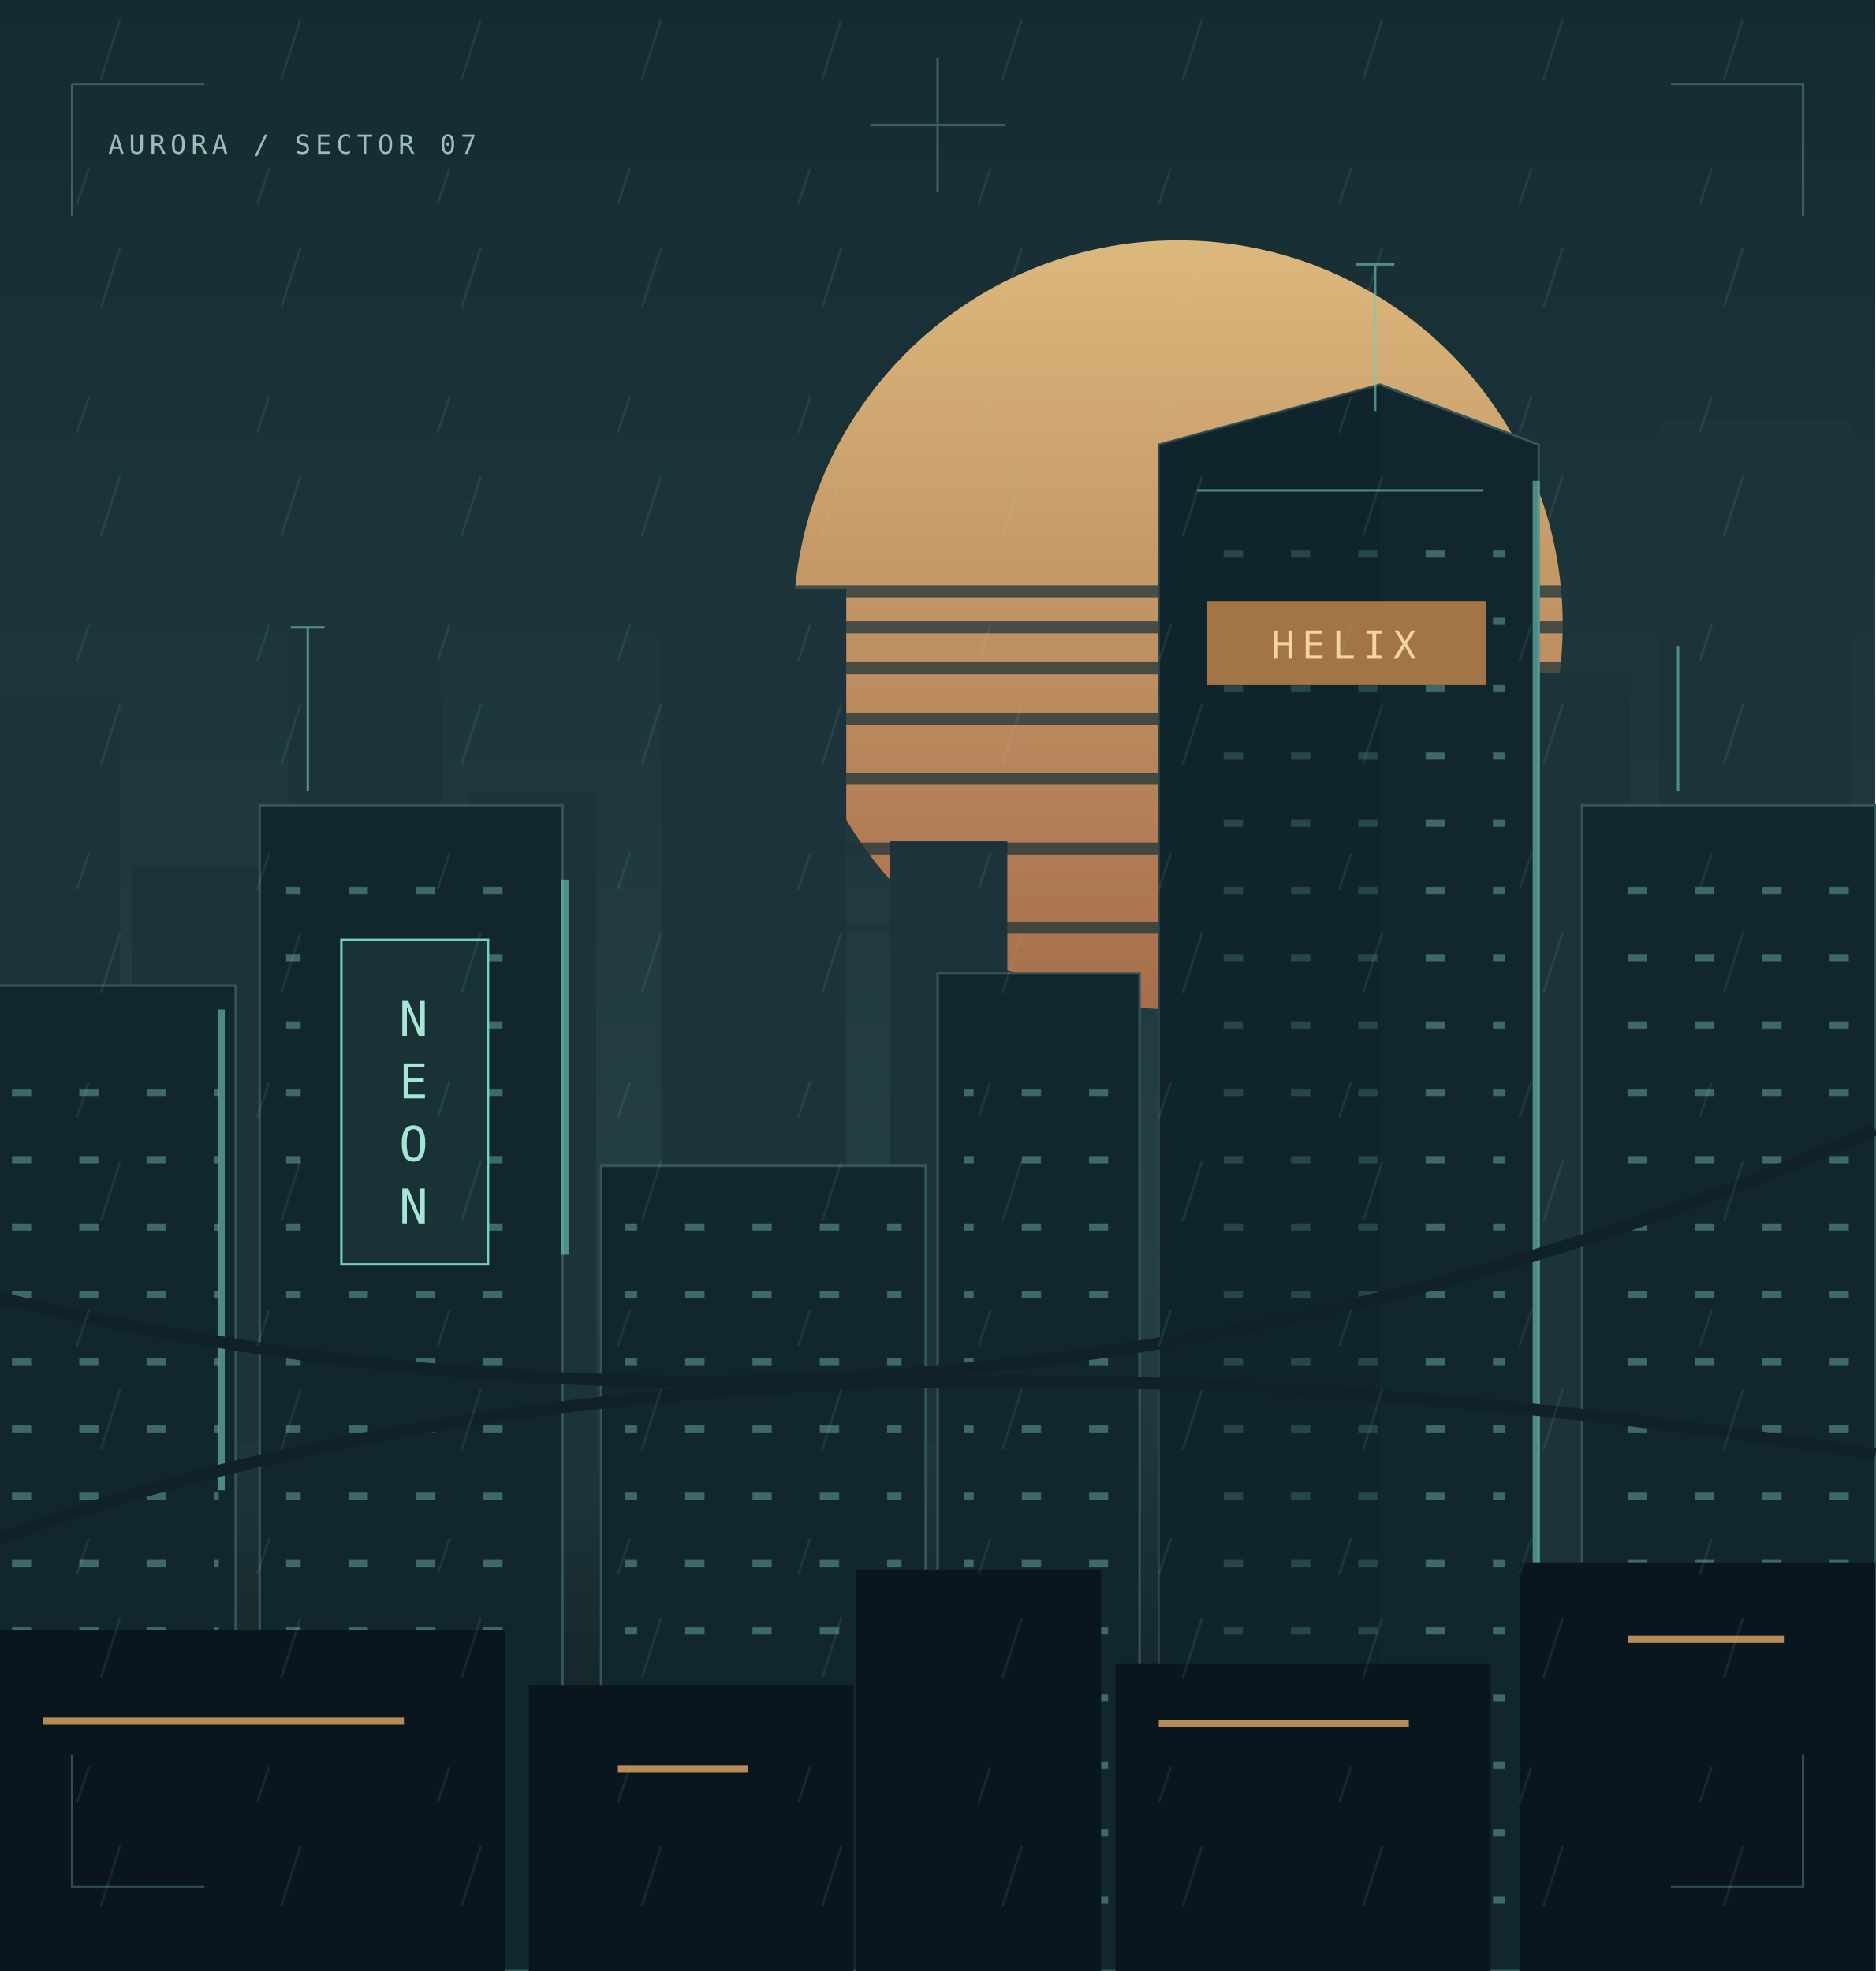
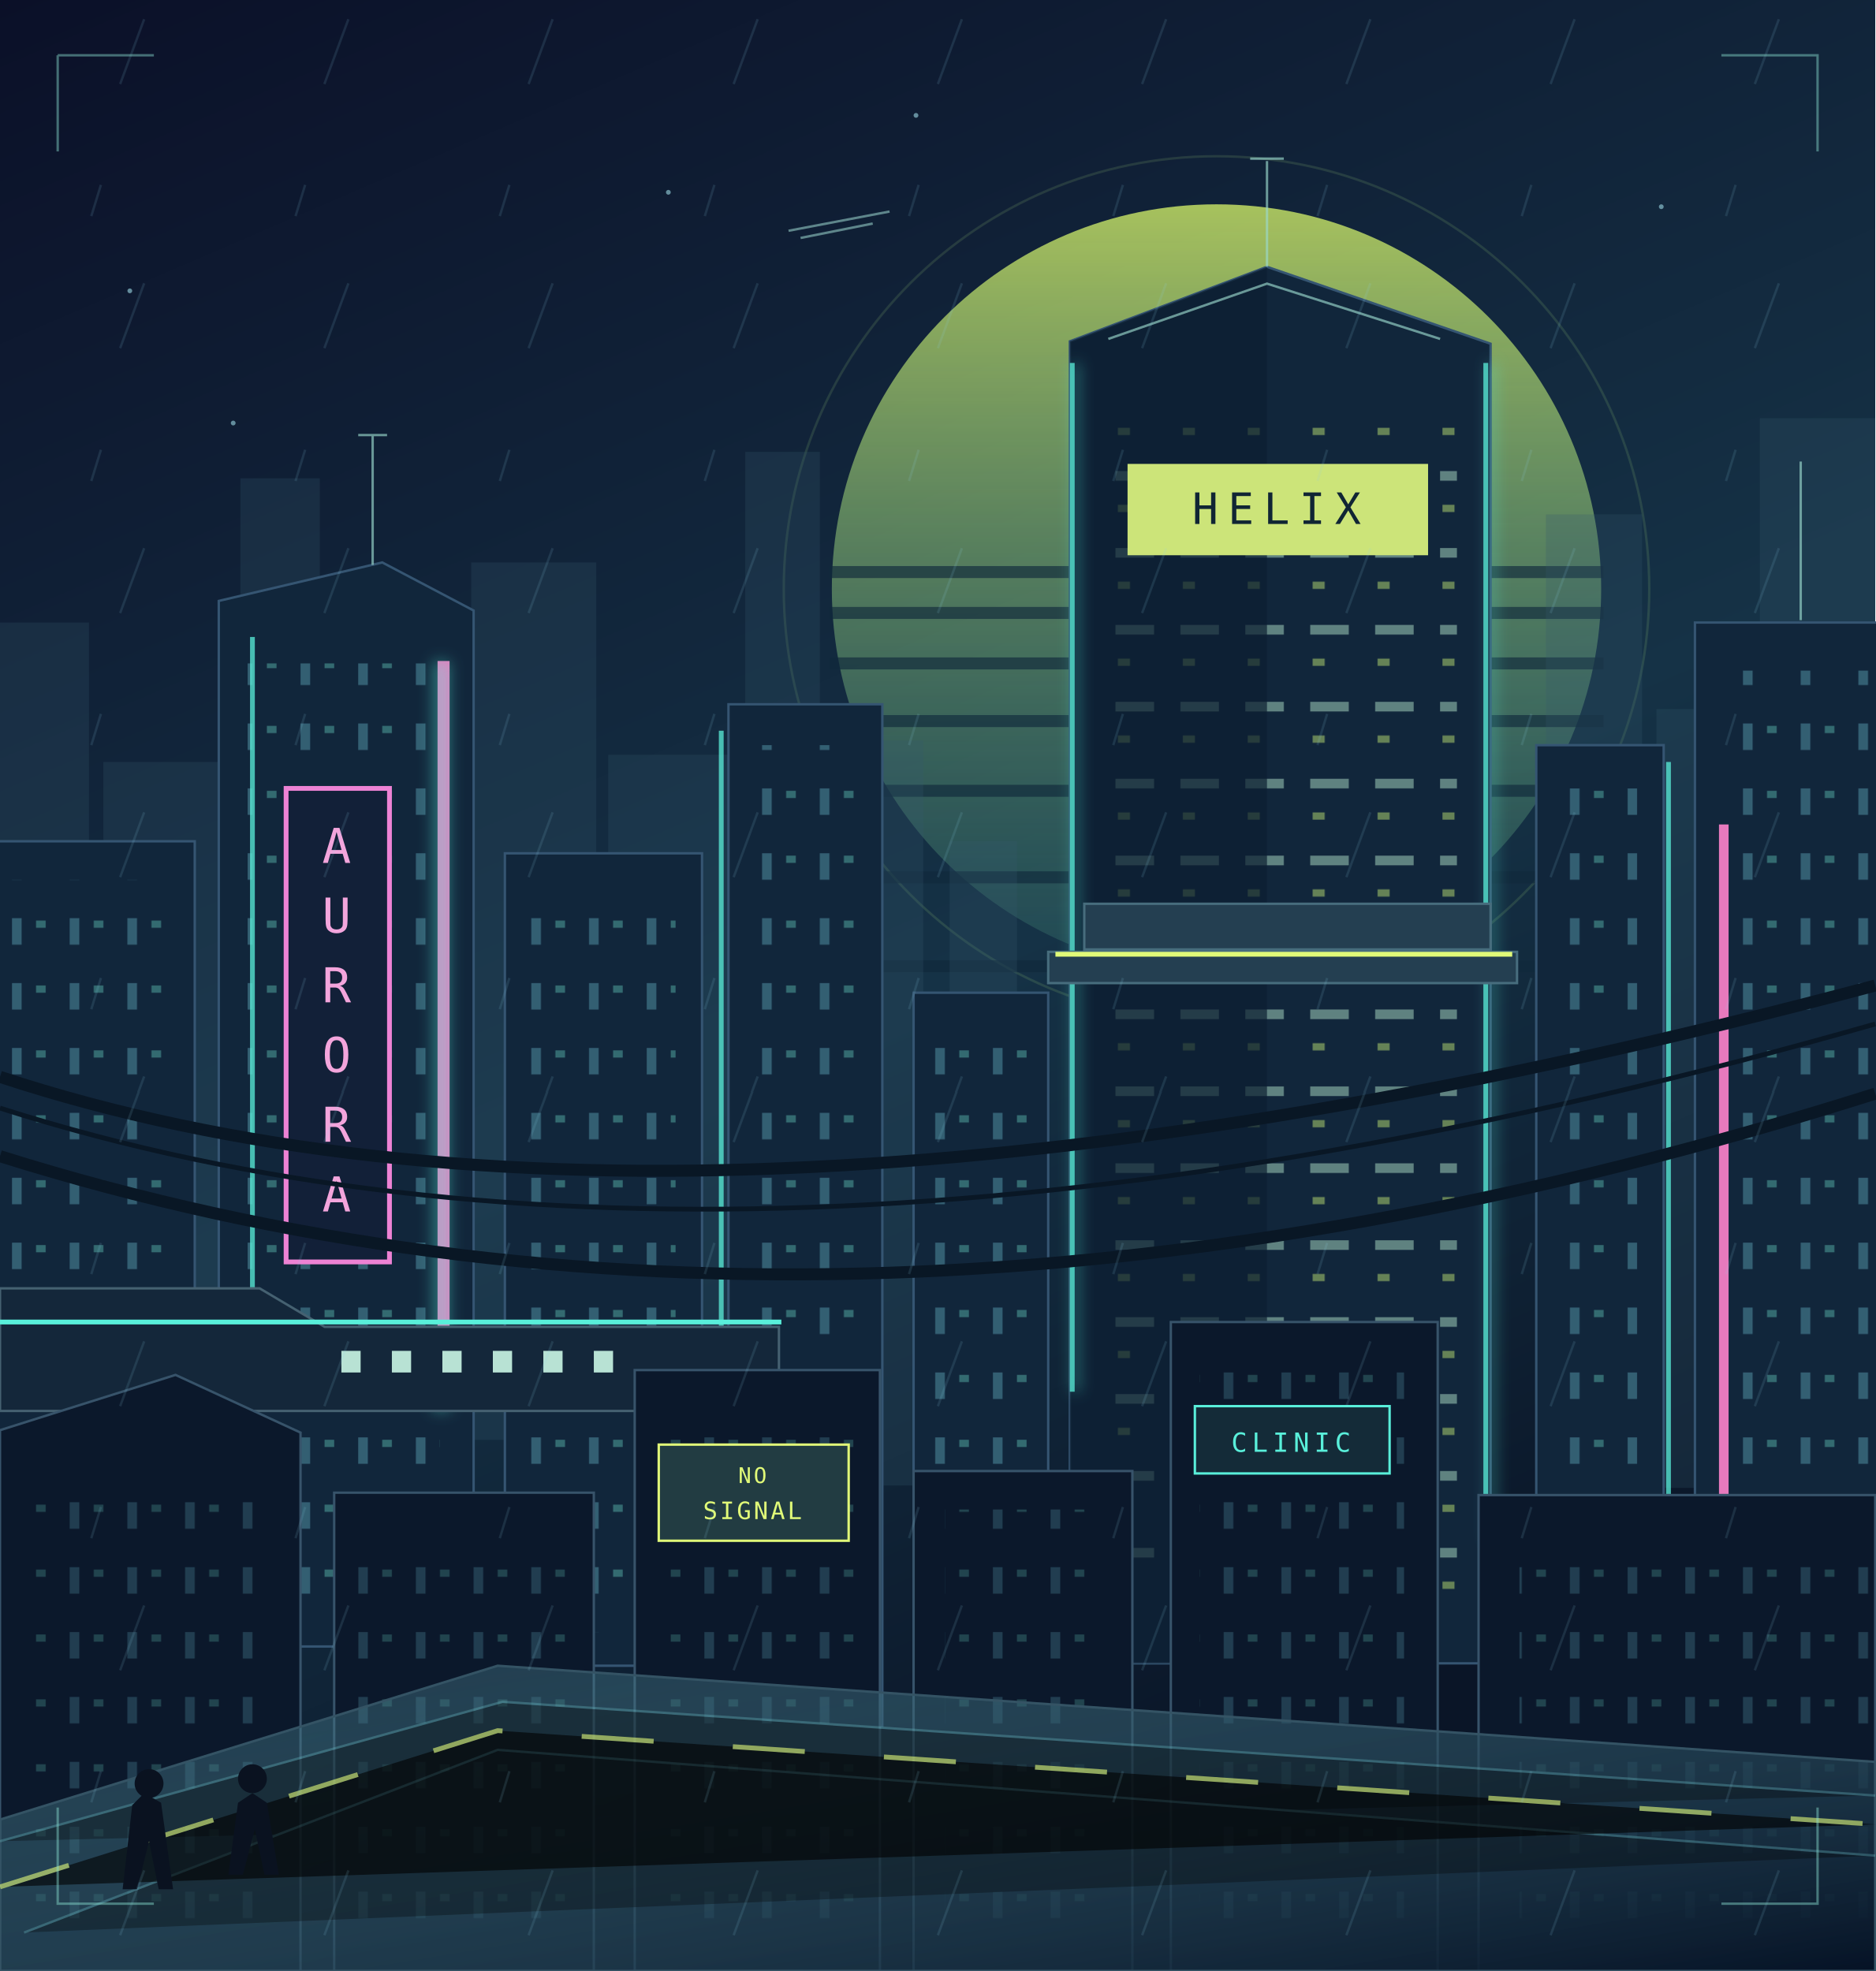
<svg xmlns="http://www.w3.org/2000/svg" viewBox="0 0 780 820">
  <defs>
-     <linearGradient id="sky" x2="0" y2="1">
-       <stop stop-color="#142b31" />
-       <stop offset=".65" stop-color="#254044" />
-       <stop offset="1" stop-color="#0a151a" />
+     <linearGradient id="night" x2="0.4" y2="1">
+       <stop stop-color="#0b1028" />
+       <stop offset=".6" stop-color="#153246" />
+       <stop offset="1" stop-color="#0a1527" />
    </linearGradient>
-     <linearGradient id="sun" x2="0" y2="1">
-       <stop stop-color="#ffd089" />
-       <stop offset="1" stop-color="#bc764c" />
+     <linearGradient id="halo" x2="0" y2="1">
+       <stop stop-color="#daf76a" />
+       <stop offset="1" stop-color="#5fbd9c" stop-opacity=".2" />
    </linearGradient>
-     <pattern id="windows" width="28" height="28" patternUnits="userSpaceOnUse">
-       <path d="M5 5h8v3H5z" fill="#6cacaa" opacity=".5" />
+     <linearGradient id="road" x2="1" y2="1">
+       <stop stop-color="#528e9d" stop-opacity=".3" />
+       <stop offset="1" stop-color="#061326" />
+     </linearGradient>
+     <pattern id="glass" width="24" height="27" patternUnits="userSpaceOnUse">
+       <path d="M5 4h4v11H5z" fill="#66b3c6" opacity=".4" />
+       <path d="M15 5h4v3h-4z" fill="#73e9d4" opacity=".35" />
    </pattern>
-     <pattern id="rain" width="75" height="95" patternUnits="userSpaceOnUse">
-       <path d="m50 8-8 25m-5 37-5 15" stroke="#a2d1cd" stroke-width="1" opacity=".1" />
+     <pattern id="offices" width="27" height="32" patternUnits="userSpaceOnUse">
+       <path d="M5 4h16v4H5z" fill="#adddc5" opacity=".5" />
+       <path d="M6 18h5v3H6z" fill="#bade72" opacity=".5" />
    </pattern>
+     <pattern id="rain" width="85" height="110" patternUnits="userSpaceOnUse">
+       <path d="m60 8-10 27m-8 42-4 13" stroke="#8ccde5" stroke-width="1" opacity=".13" />
+     </pattern>
+     <filter id="glow">
+       <feGaussianBlur stdDeviation="3" />
+     </filter>
  </defs>
-   <path fill="url(#sky)" d="M0 0h780v820H0z" />
-   <circle cx="490" cy="260" r="160" fill="url(#sun)" opacity=".85" />
-   <g stroke="#203438" stroke-width="5" opacity=".75">
-     <path d="M322 246h336M322 261h336M322 278h336M322 299h336M322 324h336M322 353h336M322 386h336" />
+   <path fill="url(#night)" d="M0 0h780v820H0z" />
+   <circle cx="506" cy="245" r="160" fill="url(#halo)" opacity=".75" />
+   <circle cx="506" cy="245" r="180" fill="none" stroke="#a2d77b" opacity=".15" />
+   <g stroke="#10283a" stroke-width="5" opacity=".65">
+     <path d="M345 238h322M345 255h322M345 276h322M345 300h322M345 329h322M345 365h322M345 402h322" />
  </g>
-   <g fill="#1c333b">
-     <path d="M0 290h50v310H0zM55 360h58v240H55zM120 220h64v390h-64zM195 330h53v300h-53zM275 245h77v380h-77zM370 350h49v250h-49zM540 205h60v430h-60zM620 280h58v370h-58zM690 175h80v460h-80z" />
+   <g fill="#35596a" opacity=".25">
+     <path d="M0 259h37v318H0zM43 317h52v280H43zM100 199h33v396h-33zM148 289h40v313h-40zM196 234h52v365h-52zM253 314h51v299h-51zM310 188h31v413h-31zM350 308h34v310h-34zM395 350h28v255h-28zM643 214h40v406h-40zM689 295h32v324h-32zM732 174h48v437h-48z" />
  </g>
-   <g fill="#11262d" stroke="#355459">
-     <path d="M-25 410h123v410H-25zM108 335h126v485H108zM250 485h135v335H250zM390 405h84v415h-84zM482 185l92-25 66 25v635H482zM658 335h122v485H658z" />
+   <g fill="#11263b" stroke="#355572">
+     <path d="M-15 350h96v361h-96zM91 250l68-16 38 20v431H91zM210 355h82v338h-82zM303 293h64v425h-64zM380 413h56v284h-56zM445 142l82-31 93 32v549H445zM639 310h53v390h-53zM705 259h95v445h-95z" />
  </g>
-   <g fill="url(#windows)">
-     <path d="M-15 430h106v380H-15zM119 355h102v450H119zM260 502h115v305H260zM401 430h60v375h-60zM491 220h135v580H491zM670 355h100v450H670z" />
+   <g fill="url(#glass)">
+     <path d="M-8 366h82v333H-8zM103 276h80v402h-80zM220 371h61v308h-61zM312 310h46v389h-46zM388 430h40v260h-40zM650 328h31v352h-31zM716 279h65v400h-65z" />
  </g>
-   <path d="M482 185l92-25v660h-92z" fill="#10232a" opacity=".5" />
-   <g fill="none" stroke="#72cfbe">
-     <path d="M498 204h119M572 171v-61m-8 0h16M128 329v-68m-7 0h14M698 329v-60" opacity=".6" />
-     <path d="M92 420v200M235 366v156M639 200v510" stroke-width="3" opacity=".6" />
+   <path d="M458 175h148v493H458z" fill="url(#offices)" />
+   <path d="M445 142l82-31v581h-82z" fill="#0c1e31" opacity=".7" />
+   <path d="M446 151v428M618 151v488M105 265v330M300 304v327M694 317v353" stroke="#59efda" stroke-width="2" opacity=".75" />
+   <path d="M461 141l66-23 72 23M527 111V67m-7-1h14M155 235v-54m-6 0h12M749 258v-66" fill="none" stroke="#9ad8cc" opacity=".65" />
+   <g fill="#e77abd">
+     <path d="M182 275h5v312h-5zM715 343h4v280h-4z" />
  </g>
-   <path d="M142 391h61v135h-61z" fill="#183238" stroke="#76cfbf" />
-   <text x="172" y="431" text-anchor="middle" fill="#a7e5d4" font-family="monospace" font-size="20">N</text>
-   <text x="172" y="457" text-anchor="middle" fill="#a7e5d4" font-family="monospace" font-size="20">E</text>
-   <text x="172" y="483" text-anchor="middle" fill="#a7e5d4" font-family="monospace" font-size="20">O</text>
-   <text x="172" y="509" text-anchor="middle" fill="#a7e5d4" font-family="monospace" font-size="20">N</text>
-   <path d="M502 250h116v35H502z" fill="#a37445" />
-   <text x="559" y="274" text-anchor="middle" fill="#f4d4a3" font-family="monospace" font-size="16" letter-spacing="3">HELIX</text>
-   <g stroke="#102127" fill="none" stroke-width="5">
-     <path d="M0 540q400 95 780-70M0 640q300-110 780-35" />
+   <g fill="#59efda" opacity=".4" filter="url(#glow)">
+     <path d="M180 275h7v312h-7zM446 151h3v428h-3zM619 151h3v490h-3z" />
  </g>
-   <g fill="#09161d">
-     <path d="M0 678h210v142H0zM220 701h135v119H220zM356 653h102v167H356zM464 692h156v128H464zM632 650h148v170H632z" />
+   <path d="M469 193h125v38H469z" fill="#cce479" />
+   <text x="531" y="218" text-anchor="middle" fill="#102534" font-family="monospace" font-size="18" letter-spacing="4">HELIX</text>
+   <path d="M119 328h43v197h-43z" fill="#122038" stroke="#ed82d4" stroke-width="2" />
+   <g fill="#f3a5dc" font-family="monospace" font-size="20" text-anchor="middle">
+     <text x="140" y="359">A</text>
+     <text x="140" y="388">U</text>
+     <text x="140" y="417">R</text>
+     <text x="140" y="446">O</text>
+     <text x="140" y="475">R</text>
+     <text x="140" y="504">A</text>
  </g>
-   <g stroke="#b68b58" stroke-width="3">
-     <path d="M18 716h150M257 736h54M482 717h104M677 682h65" />
+   <path d="M451 376h169v19H451zM436 396h195v13H436z" fill="#243f51" stroke="#476d7d" />
+   <path d="M439 397h190" stroke="#e1fa78" stroke-width="2" />
+   <g stroke="#091725" fill="none">
+     <path d="M0 448Q285 542 780 410M0 481Q350 591 780 455" stroke-width="5" />
+     <path d="M0 461Q310 560 780 426" stroke-width="2" />
+   </g>
+   <path d="M0 536h108l27 16h189v35H0z" fill="#14273a" stroke="#456171" />
+   <path d="M0 550h325" stroke="#59efda" stroke-width="2" />
+   <g fill="#b8e2d4">
+     <path d="M142 562h8v9h-8zM163 562h8v9h-8zM184 562h8v9h-8zM205 562h8v9h-8zM226 562h8v9h-8zM247 562h8v9h-8z" />
+   </g>
+   <g fill="#0b182b" stroke="#37536a">
+     <path d="M0 595l73-23 52 24v224H0zM139 621h108v199H139zM264 570h102v250H264zM380 612h91v208h-91zM487 550h111v270H487zM615 622h165v198H615z" />
+   </g>
+   <g fill="url(#glass)" opacity=".6">
+     <path d="M13 619h95v190H13zM149 638h86v172h-86zM277 586h78v225h-78zM393 628h63v182h-63zM499 568h85v242h-85zM632 638h146v175H632z" />
+   </g>
+   <path d="M274 601h79v40h-79z" fill="#223c42" stroke="#e1fa78" />
+   <text x="313" y="617" text-anchor="middle" fill="#e1fa78" font-family="monospace" font-size="9" letter-spacing="1">NO</text>
+   <text x="313" y="632" text-anchor="middle" fill="#e1fa78" font-family="monospace" font-size="10" letter-spacing="1">SIGNAL</text>
+   <path d="M497 585h81v28h-81z" fill="#142b38" stroke="#59efda" />
+   <text x="537" y="604" text-anchor="middle" fill="#59efda" font-family="monospace" font-size="11" letter-spacing="2">CLINIC</text>
+   <path d="M0 757L207 693l573 40v87H0z" fill="url(#road)" stroke="#345364" />
+   <path d="M0 766L209 708l571 39M10 804l197-76 573 44" stroke="#70c5cb" opacity=".3" />
+   <path d="M0 785L207 720l573 39" stroke="#e1fa78" stroke-width="2" opacity=".6" stroke-dasharray="30 33" />
+   <g fill="#0a1220">
+     <path d="M51 786l4-35 5-5 7 4 5 36h-6l-4-20-5 20z" />
+     <circle cx="62" cy="742" r="6" />
+     <path d="M95 780l4-30 6-4 6 4 5 30h-6l-4-19-5 19z" />
+     <circle cx="105" cy="740" r="6" />
  </g>
  <path fill="url(#rain)" d="M0 0h780v820H0z" />
-   <g stroke="#82bab5" opacity=".35" fill="none">
-     <path d="M30 35h55m-55 0v55M695 35h55v55M30 730v55h55M750 730v55h-55" />
-     <path d="M362 52h56m-28-28v56" />
+   <g fill="#90c9d6" opacity=".65">
+     <circle cx="54" cy="121" r="1" />
+     <circle cx="278" cy="80" r="1" />
+     <circle cx="691" cy="86" r="1" />
+     <circle cx="381" cy="48" r="1" />
+     <circle cx="97" cy="176" r="1" />
  </g>
-   <text x="45" y="64" fill="#9abdb7" font-family="monospace" font-size="11" letter-spacing="2">AURORA / SECTOR 07</text>
+   <path d="M328 96l42-8M333 99l30-6" stroke="#adede2" opacity=".5" />
+   <g stroke="#89e0d1" opacity=".45" fill="none">
+     <path d="M24 23h40m-40 0v40M716 23h40v40M24 752v40h40M756 752v40h-40" />
+   </g>
</svg>
